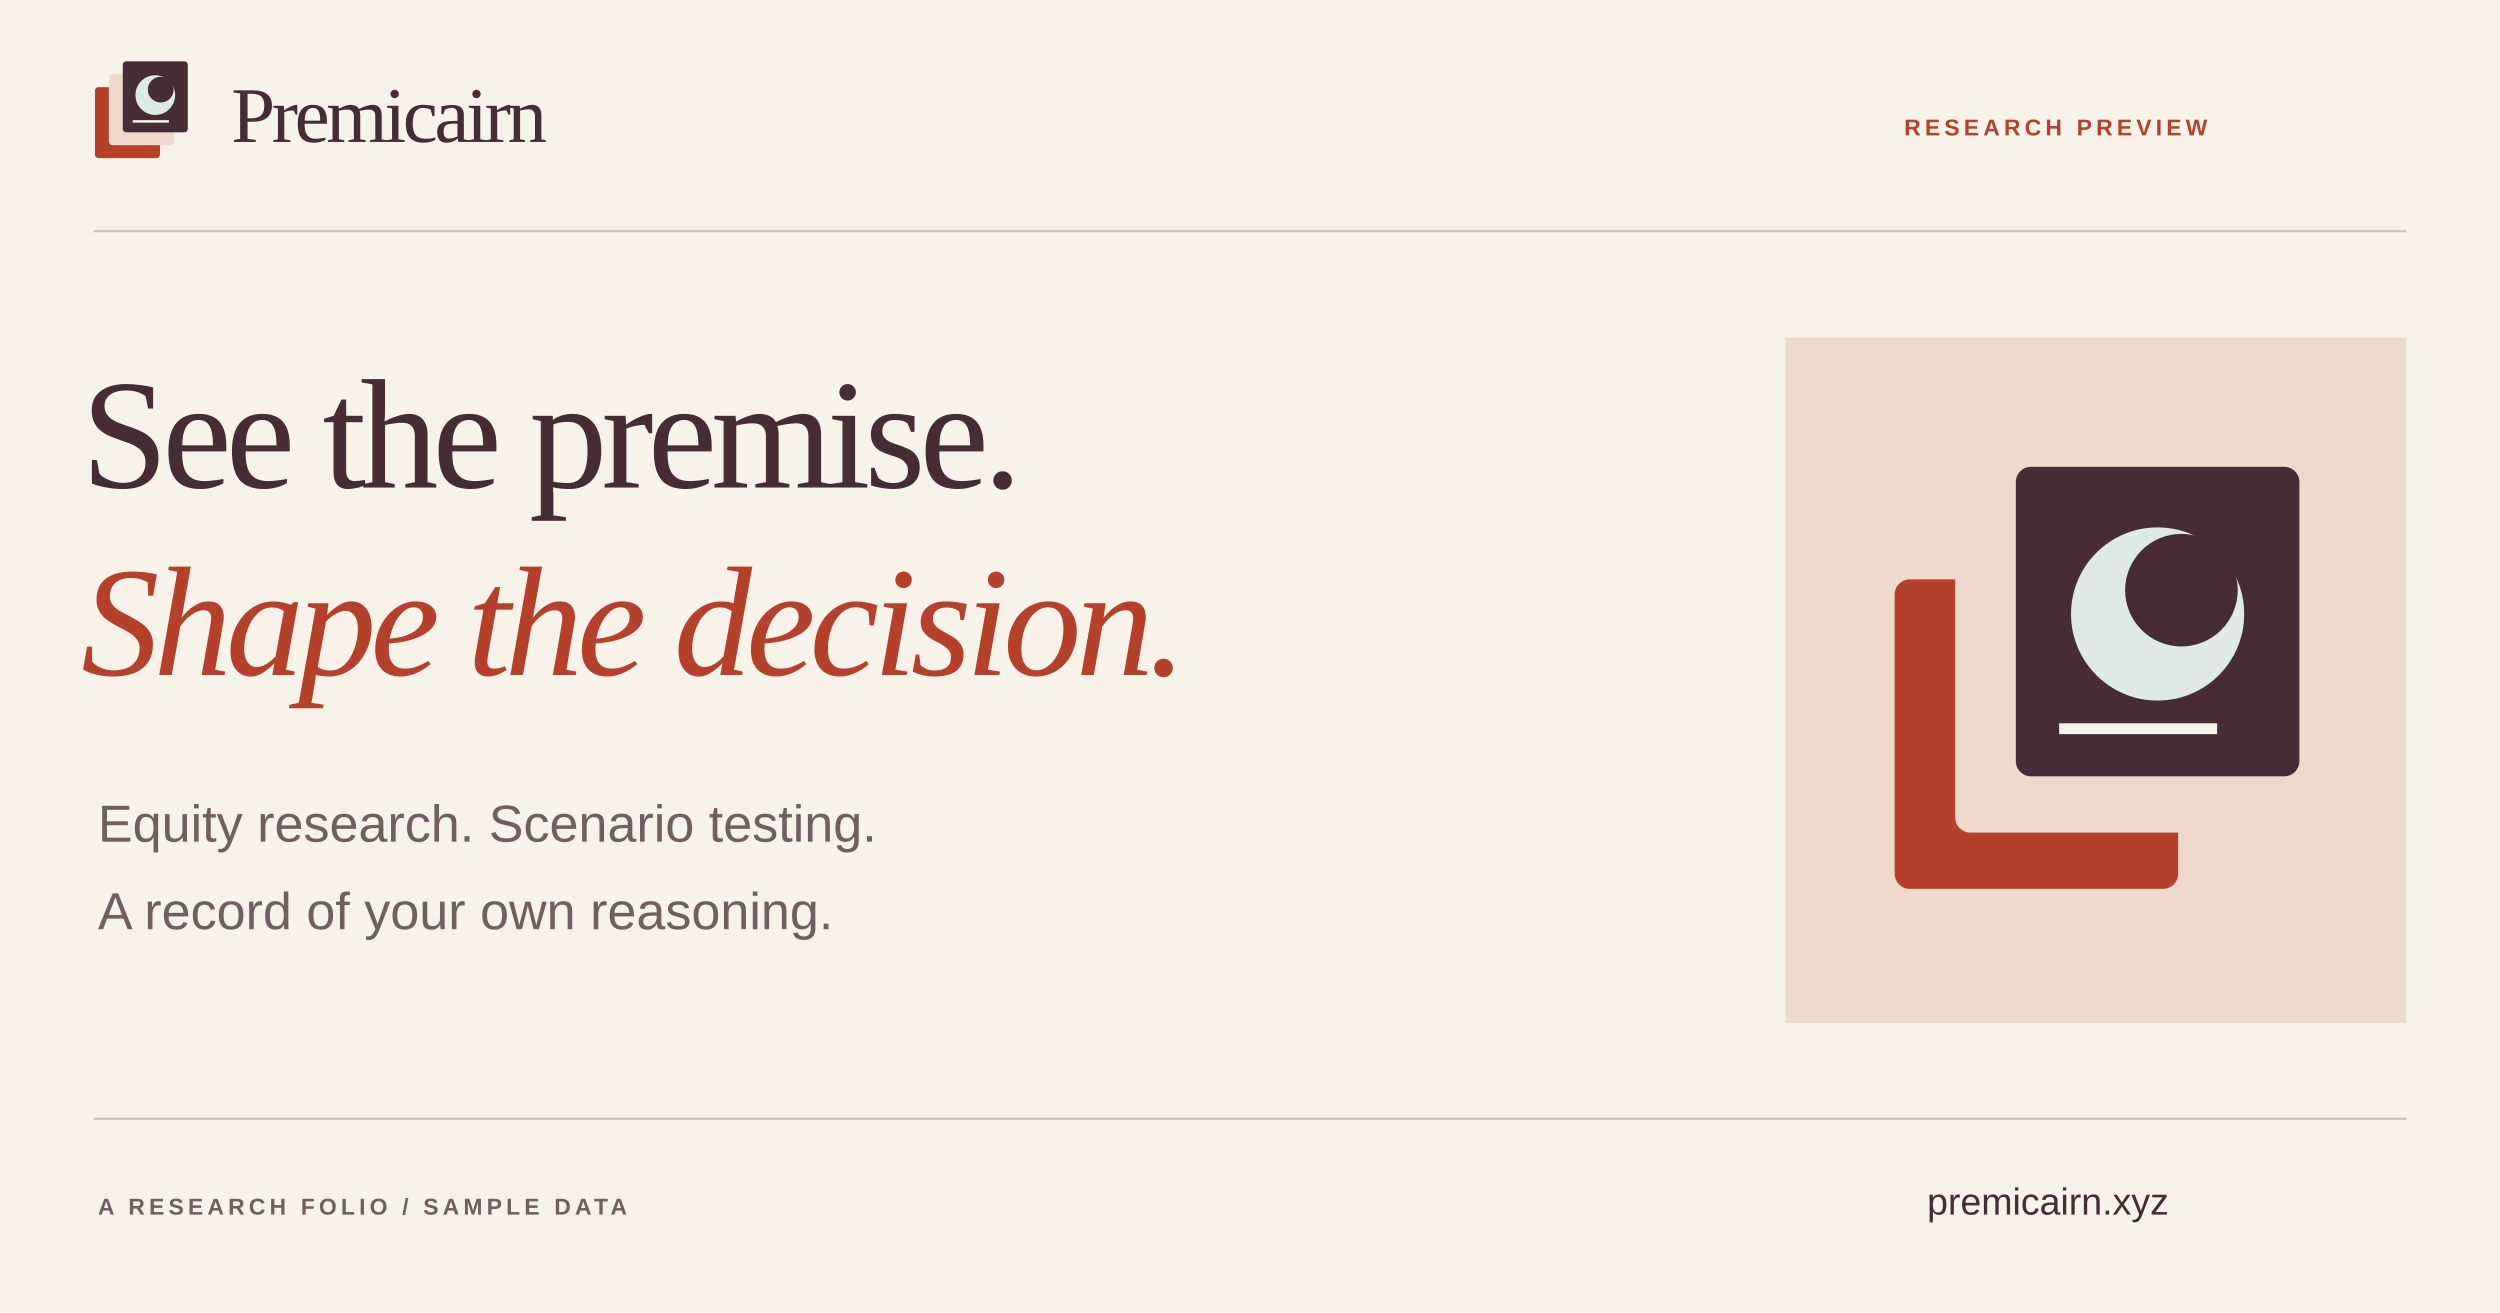
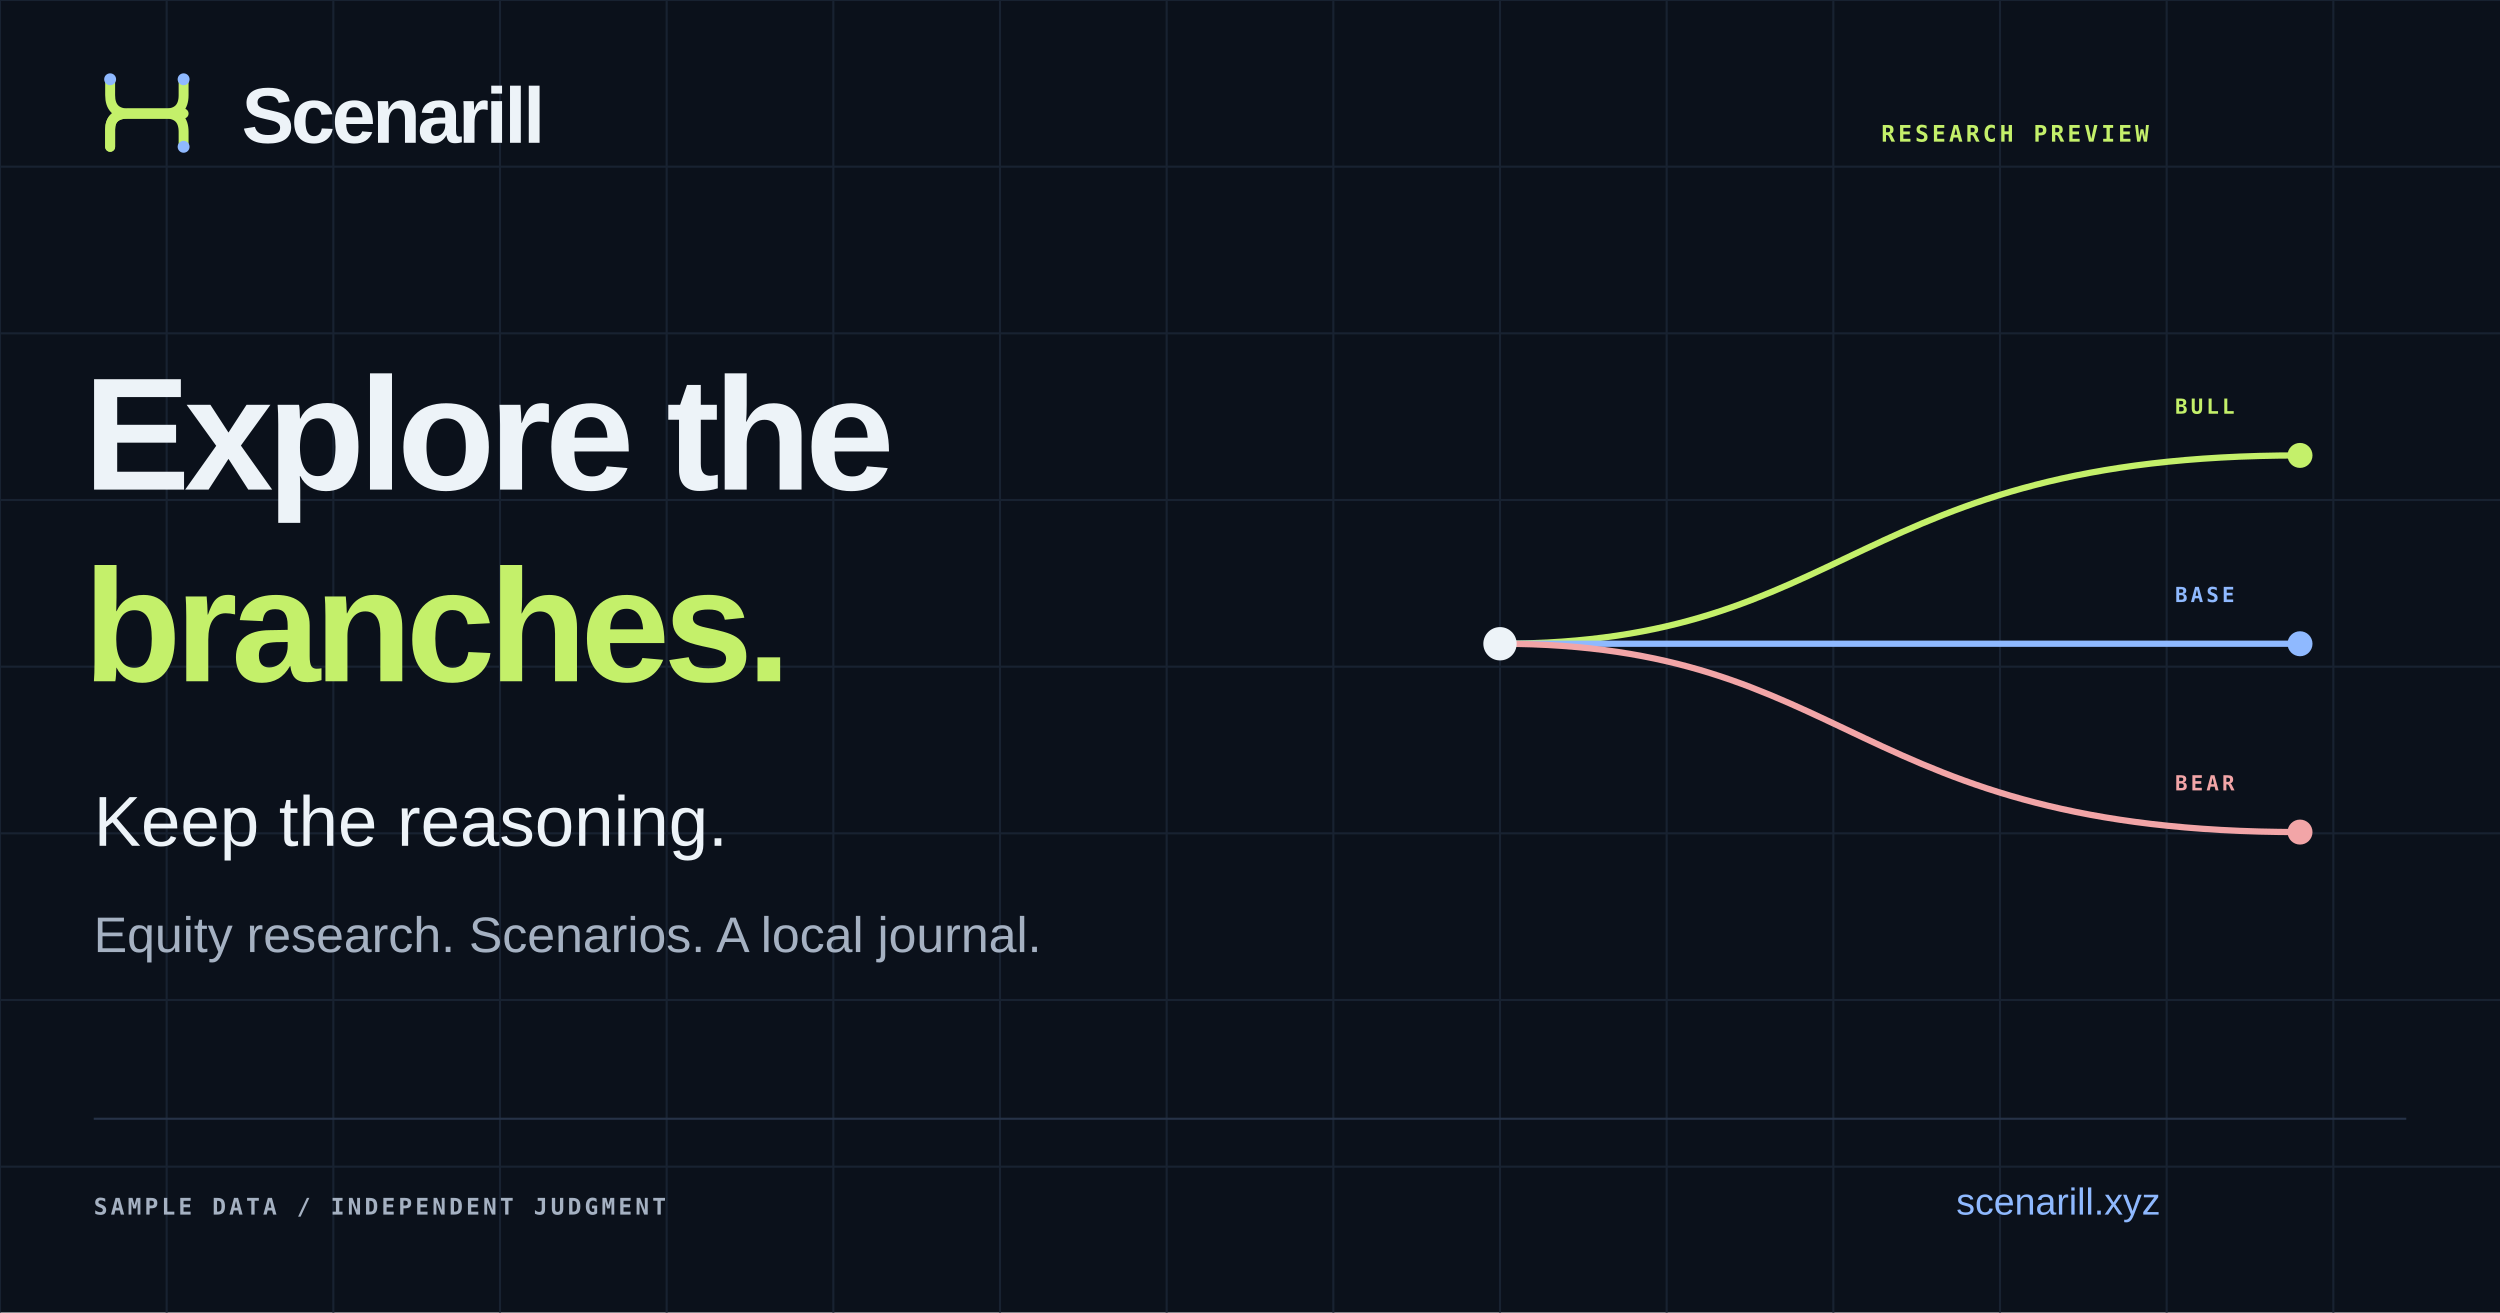
<svg xmlns="http://www.w3.org/2000/svg" width="1200" height="630" viewBox="0 0 1200 630" role="img" aria-labelledby="title desc">
-   <rect x="0" y="0" width="1200" height="630" rx="0" fill="#f8f3e9" />
-   <g transform="translate(37 23) scale(0.2382812)">
-     <rect x="36" y="79" width="131" height="143" rx="7" fill="#b5412c" />
-     <rect x="64" y="53" width="131" height="143" rx="7" fill="#eedacc" />
-     <rect x="92" y="27" width="131" height="143" rx="7" fill="#462c34" />
-     <circle cx="157.5" cy="95" r="40" fill="#dfe9e5" />
-     <circle cx="168.5" cy="84" r="26" fill="#462c34" />
-     <path d="M112 148L185 148" fill="none" stroke="#f8f3e9" stroke-width="5" />
+   <rect x="0" y="0" width="1200" height="630" rx="0" fill="#0b111b" />
+   <path d="M0 0L0 630" fill="none" stroke="#182231" stroke-width="1" />
+   <path d="M80 0L80 630" fill="none" stroke="#182231" stroke-width="1" />
+   <path d="M160 0L160 630" fill="none" stroke="#182231" stroke-width="1" />
+   <path d="M240 0L240 630" fill="none" stroke="#182231" stroke-width="1" />
+   <path d="M320 0L320 630" fill="none" stroke="#182231" stroke-width="1" />
+   <path d="M400 0L400 630" fill="none" stroke="#182231" stroke-width="1" />
+   <path d="M480 0L480 630" fill="none" stroke="#182231" stroke-width="1" />
+   <path d="M560 0L560 630" fill="none" stroke="#182231" stroke-width="1" />
+   <path d="M640 0L640 630" fill="none" stroke="#182231" stroke-width="1" />
+   <path d="M720 0L720 630" fill="none" stroke="#182231" stroke-width="1" />
+   <path d="M800 0L800 630" fill="none" stroke="#182231" stroke-width="1" />
+   <path d="M880 0L880 630" fill="none" stroke="#182231" stroke-width="1" />
+   <path d="M960 0L960 630" fill="none" stroke="#182231" stroke-width="1" />
+   <path d="M1040 0L1040 630" fill="none" stroke="#182231" stroke-width="1" />
+   <path d="M1120 0L1120 630" fill="none" stroke="#182231" stroke-width="1" />
+   <path d="M0 0L1200 0" fill="none" stroke="#182231" stroke-width="1" />
+   <path d="M0 80L1200 80" fill="none" stroke="#182231" stroke-width="1" />
+   <path d="M0 160L1200 160" fill="none" stroke="#182231" stroke-width="1" />
+   <path d="M0 240L1200 240" fill="none" stroke="#182231" stroke-width="1" />
+   <path d="M0 320L1200 320" fill="none" stroke="#182231" stroke-width="1" />
+   <path d="M0 400L1200 400" fill="none" stroke="#182231" stroke-width="1" />
+   <path d="M0 480L1200 480" fill="none" stroke="#182231" stroke-width="1" />
+   <path d="M0 560L1200 560" fill="none" stroke="#182231" stroke-width="1" />
+   <g transform="translate(40 24) scale(0.2382812)">
+     <g fill="none" stroke="#c4f06a" stroke-width="20" stroke-linecap="round" stroke-linejoin="round">
+       <path d="M54 195V160Q54 128 91 128H165Q202 128 202 91V59" />
+       <path d="M54 195V160Q54 128 91 128H165Q202 128 202 165V195" />
+       <path d="M54 59V91Q54 128 91 128H202" />
+     </g>
+     <circle cx="54" cy="59" r="12" fill="#8fb9ff" />
+     <circle cx="202" cy="59" r="12" fill="#8fb9ff" />
+     <circle cx="202" cy="195" r="12" fill="#8fb9ff" />
  </g>
-   <text x="111" y="68.14" fill="#462c34" font-family="Georgia, Times New Roman, serif" font-size="37.82" font-weight="400" letter-spacing="-1.6">Premicairn</text>
-   <text x="914" y="65" fill="#b5412c" font-family="Arial, Helvetica, sans-serif" font-size="11" font-weight="700" letter-spacing="2">RESEARCH PREVIEW</text>
-   <path d="M45 111L1155 111" fill="none" stroke="#cdbdb4" stroke-width="1" />
-   <text x="39" y="234" fill="#462c34" font-family="Georgia, Times New Roman, serif" font-size="75" font-weight="400" letter-spacing="-2.8">See the premise.</text>
-   <text x="39" y="324" fill="#b5412c" font-family="Georgia, Times New Roman, serif" font-size="75" font-weight="400" letter-spacing="-2.8" font-style="italic">Shape the decision.</text>
-   <text x="47" y="404" fill="#715e60" font-family="Arial, Helvetica, sans-serif" font-size="25" font-weight="400" letter-spacing="0">Equity research. Scenario testing.</text>
-   <text x="47" y="446" fill="#715e60" font-family="Arial, Helvetica, sans-serif" font-size="25" font-weight="400" letter-spacing="0">A record of your own reasoning.</text>
-   <rect x="857" y="162" width="298" height="329" rx="0" fill="#eedacc" />
-   <g transform="translate(872 196) scale(1.039062)">
-     <rect x="36" y="79" width="131" height="143" rx="7" fill="#b5412c" />
-     <rect x="64" y="53" width="131" height="143" rx="7" fill="#eedacc" />
-     <rect x="92" y="27" width="131" height="143" rx="7" fill="#462c34" />
-     <circle cx="157.5" cy="95" r="40" fill="#dfe9e5" />
-     <circle cx="168.5" cy="84" r="26" fill="#462c34" />
-     <path d="M112 148L185 148" fill="none" stroke="#f8f3e9" stroke-width="5" />
-   </g>
-   <path d="M45 537L1155 537" fill="none" stroke="#cdbdb4" stroke-width="1" />
-   <text x="47" y="583" fill="#715e60" font-family="Arial, Helvetica, sans-serif" font-size="11" font-weight="700" letter-spacing="2">A RESEARCH FOLIO / SAMPLE DATA</text>
-   <text x="925" y="583" fill="#462c34" font-family="Arial, Helvetica, sans-serif" font-size="18" font-weight="400" letter-spacing="0">premicairn.xyz</text>
+   <text x="116" y="68.53" fill="#edf3f8" font-family="Segoe UI, Arial, sans-serif" font-size="37.82" font-weight="650" letter-spacing="-1.5">Scenarill</text>
+   <text x="903" y="68" fill="#c4f06a" font-family="Consolas, monospace" font-size="11" font-weight="600" letter-spacing="1.5">RESEARCH PREVIEW</text>
+   <text x="40" y="235" fill="#edf3f8" font-family="Segoe UI, Arial, sans-serif" font-size="77" font-weight="650" letter-spacing="-3">Explore the</text>
+   <text x="40" y="327" fill="#c4f06a" font-family="Segoe UI, Arial, sans-serif" font-size="77" font-weight="650" letter-spacing="-3">branches.</text>
+   <text x="45" y="406" fill="#edf3f8" font-family="Segoe UI, Arial, sans-serif" font-size="34" font-weight="400" letter-spacing="0">Keep the reasoning.</text>
+   <text x="45" y="457" fill="#a5b1c2" font-family="Segoe UI, Arial, sans-serif" font-size="24" font-weight="400" letter-spacing="0">Equity research. Scenarios. A local journal.</text>
+   <path d="M720 309.0C888.96 309.0 888.96 218.6 1104 218.6" fill="none" stroke="#c4f06a" stroke-width="3" />
+   <circle cx="1104" cy="218.6" r="6" fill="#c4f06a" />
+   <text x="1044" y="198.6" fill="#c4f06a" font-family="Consolas, monospace" font-size="10" font-weight="600" letter-spacing="1.5">BULL</text>
+   <path d="M720 309.0C888.96 309.0 888.96 309.0 1104 309.0" fill="none" stroke="#8fb9ff" stroke-width="3" />
+   <circle cx="1104" cy="309.0" r="6" fill="#8fb9ff" />
+   <text x="1044" y="289.0" fill="#8fb9ff" font-family="Consolas, monospace" font-size="10" font-weight="600" letter-spacing="1.5">BASE</text>
+   <path d="M720 309.0C888.96 309.0 888.96 399.4 1104 399.4" fill="none" stroke="#f2a5a7" stroke-width="3" />
+   <circle cx="1104" cy="399.4" r="6" fill="#f2a5a7" />
+   <text x="1044" y="379.4" fill="#f2a5a7" font-family="Consolas, monospace" font-size="10" font-weight="600" letter-spacing="1.5">BEAR</text>
+   <circle cx="720" cy="309.0" r="8" fill="#edf3f8" />
+   <path d="M45 537L1155 537" fill="none" stroke="#263247" stroke-width="1" />
+   <text x="45" y="583" fill="#a5b1c2" font-family="Consolas, monospace" font-size="11" font-weight="600" letter-spacing="1.5">SAMPLE DATA / INDEPENDENT JUDGMENT</text>
+   <text x="939" y="583" fill="#8fb9ff" font-family="Segoe UI, Arial, sans-serif" font-size="18" font-weight="400" letter-spacing="0">scenarill.xyz</text>
</svg>
